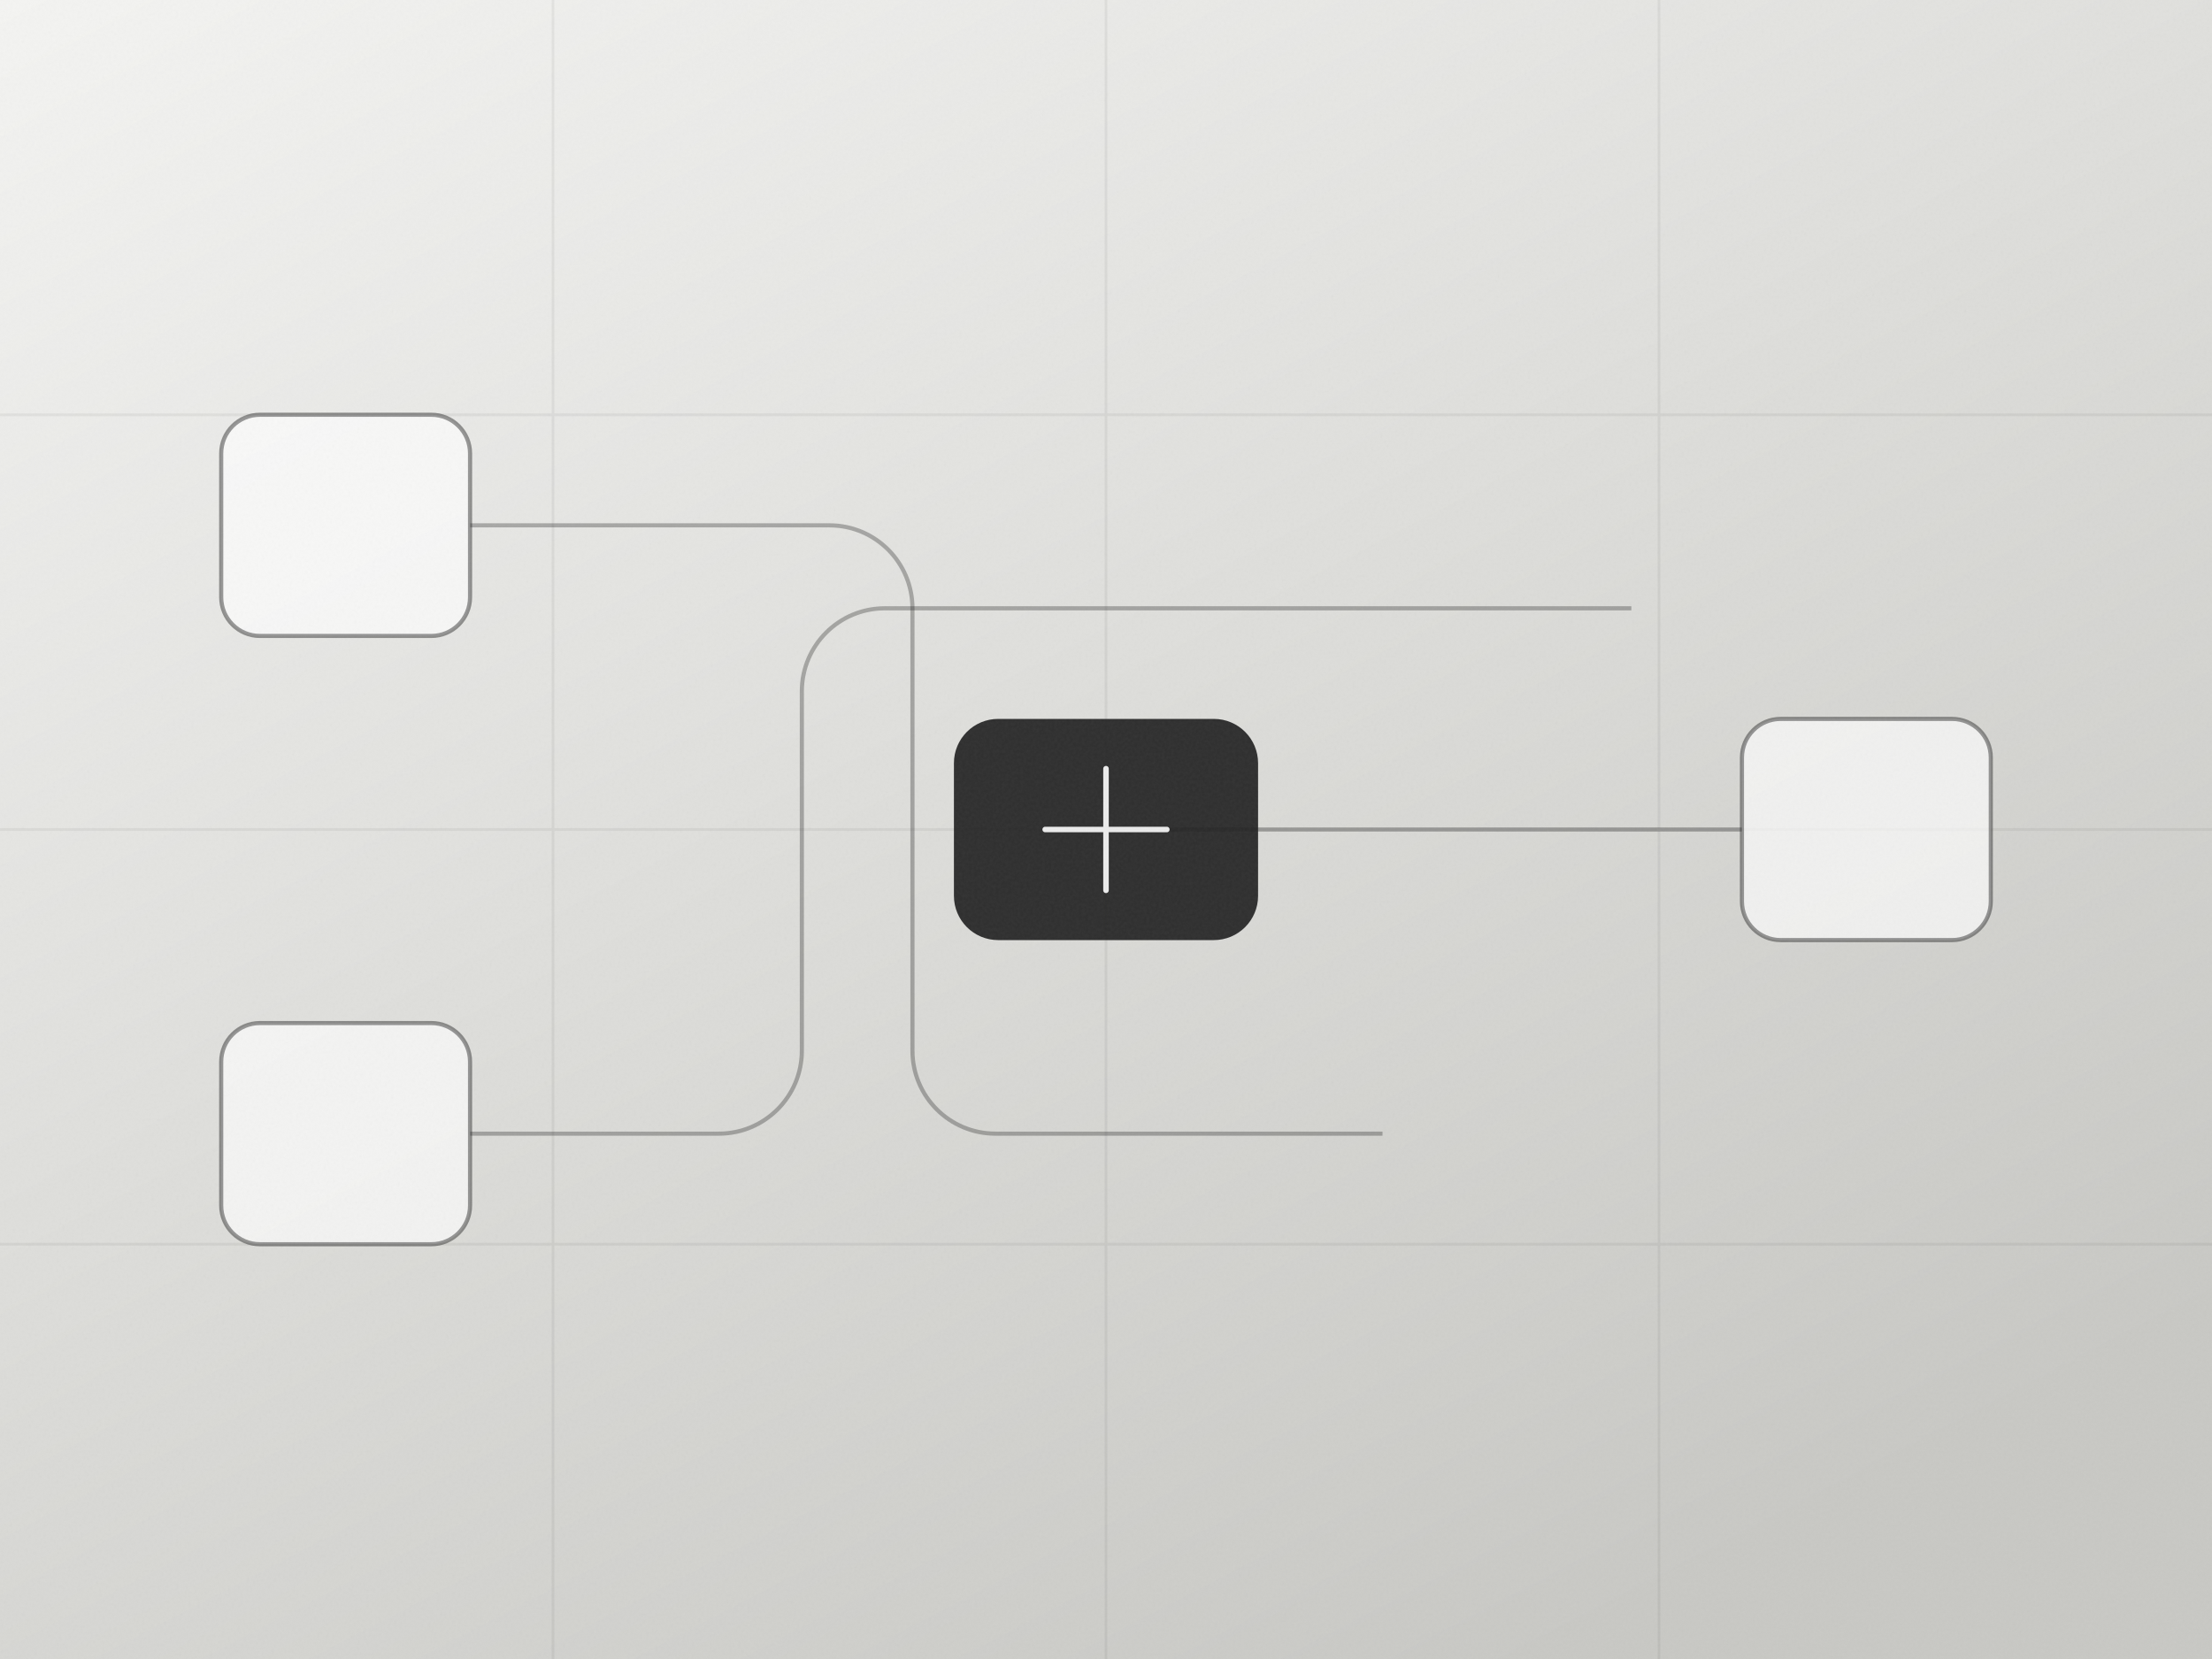
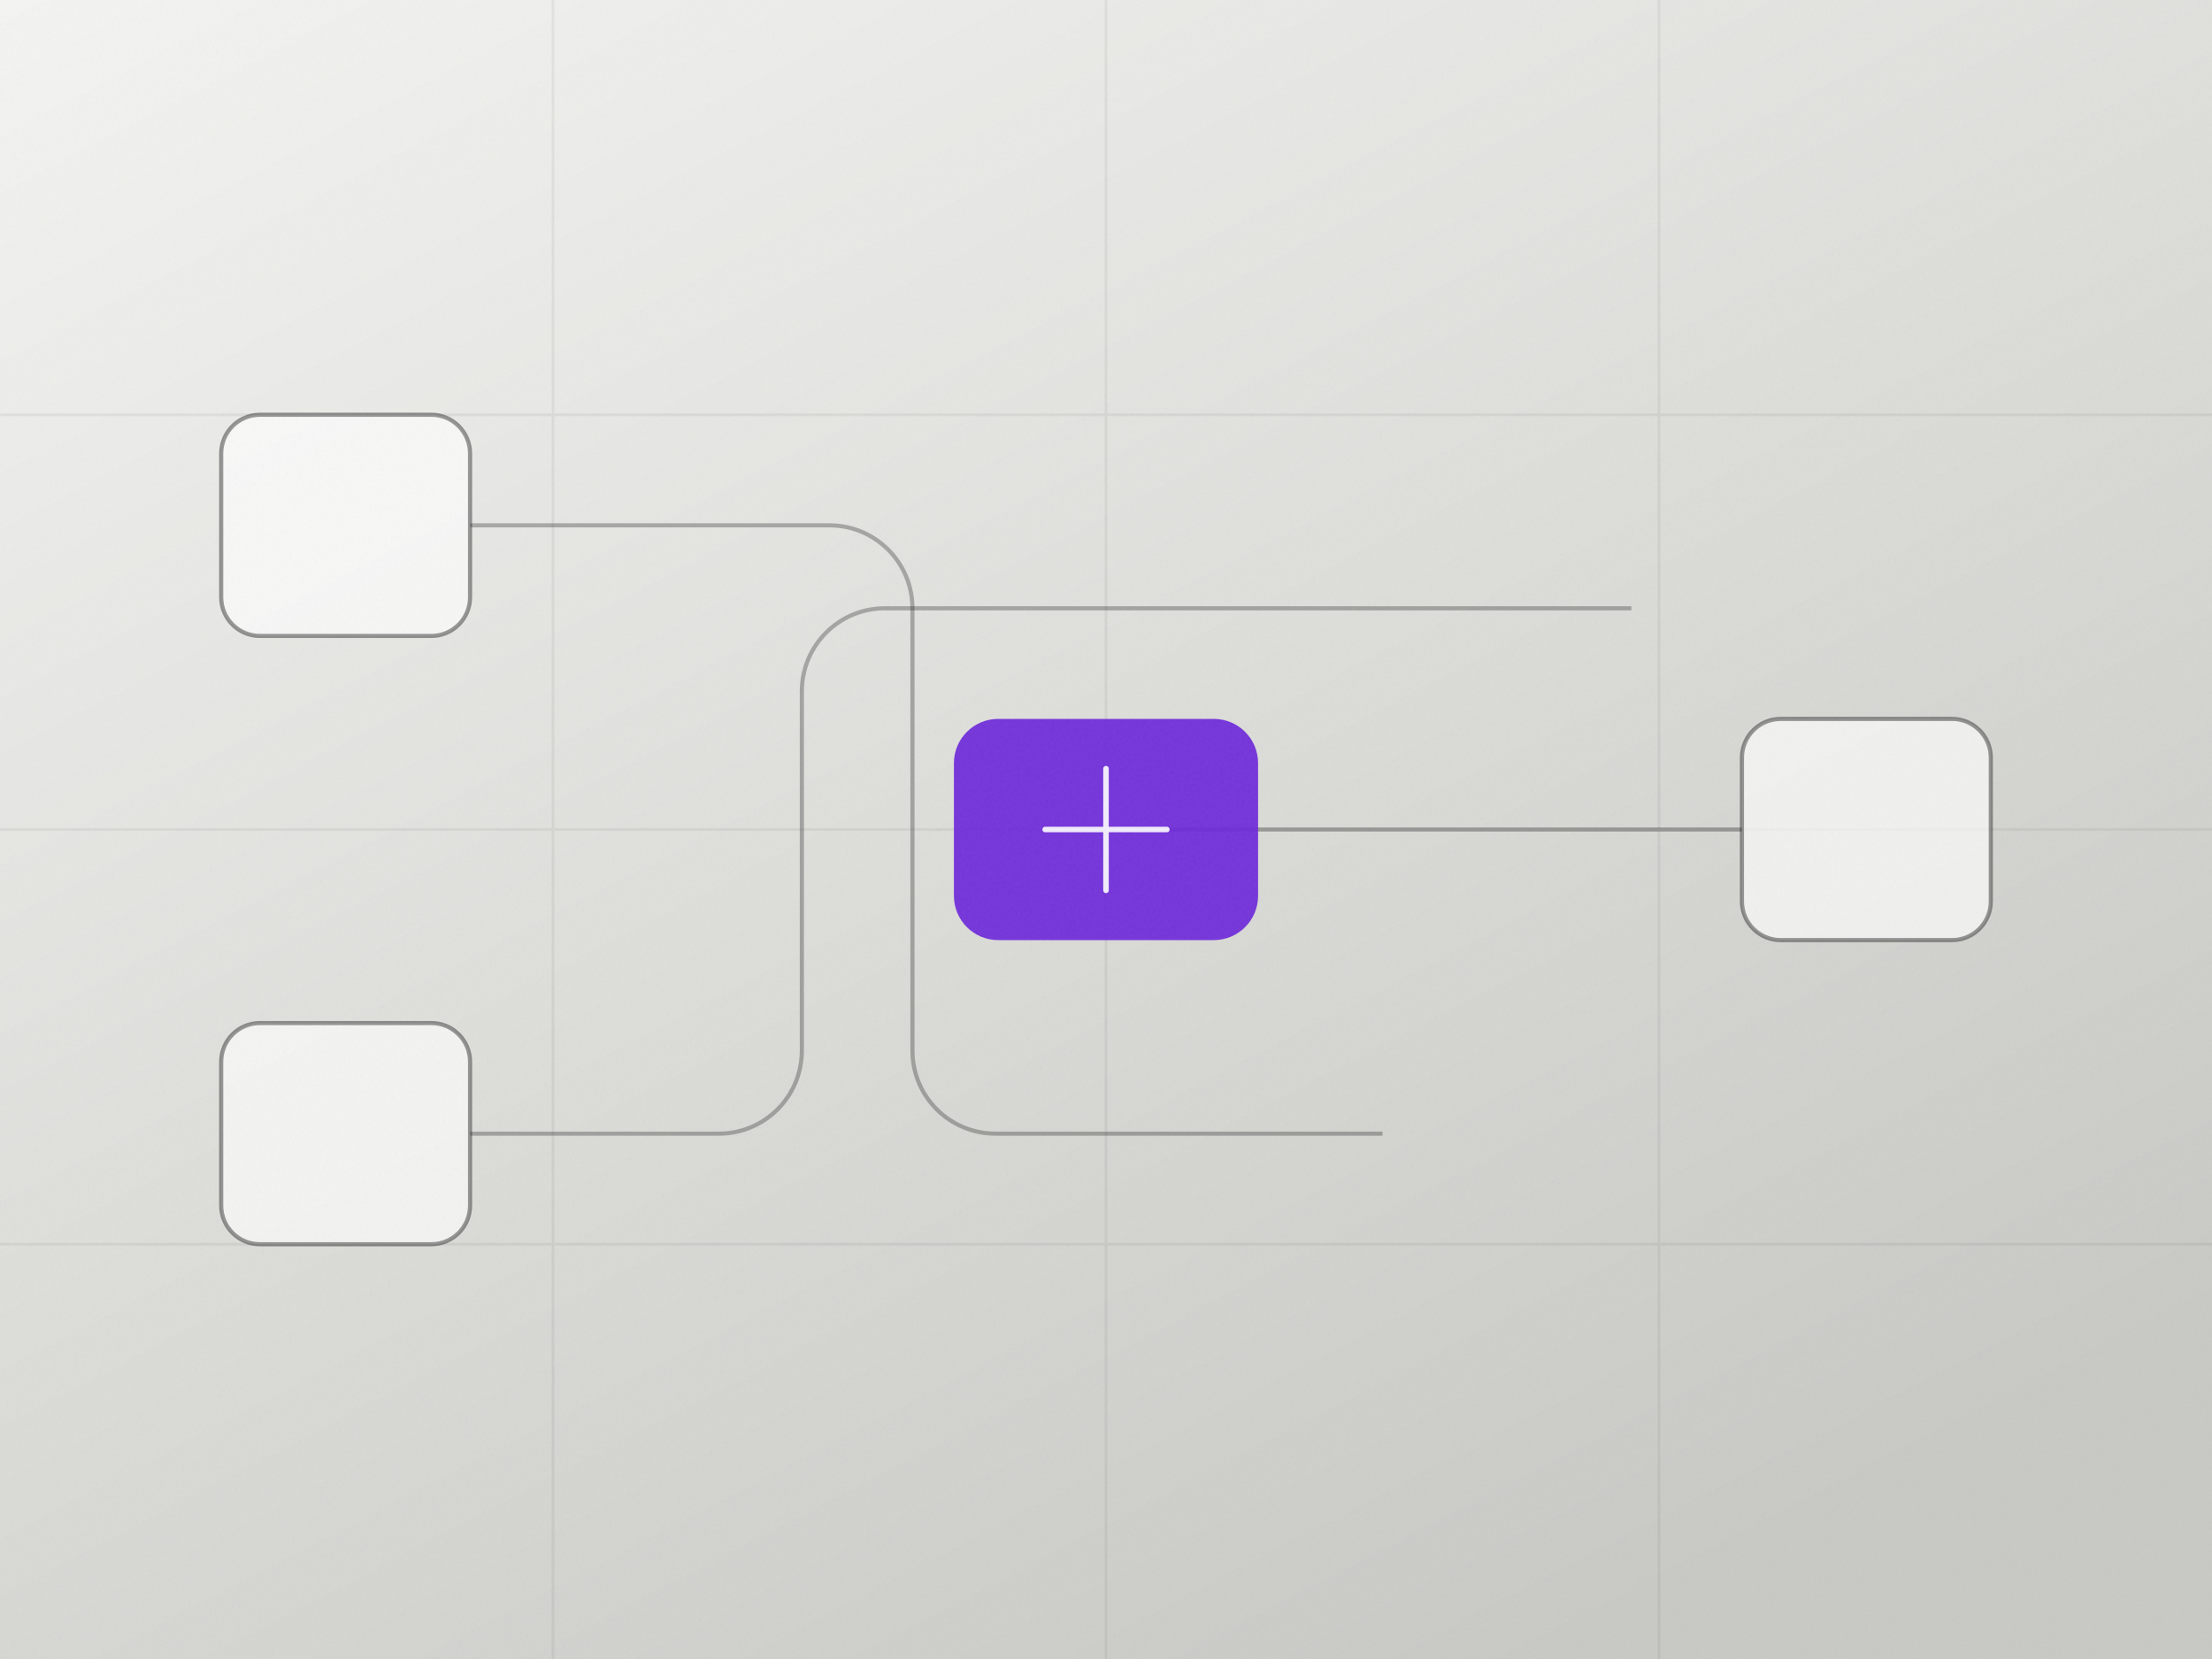
<svg xmlns="http://www.w3.org/2000/svg" viewBox="0 0 800 600" width="800" height="600" role="img" aria-label="Composition abstraite : outils reliés entre eux">
  <defs>
    <linearGradient id="g1" x1="0" y1="0" x2=".7" y2="1">
      <stop offset="0%" stop-color="#F4F4F2" />
      <stop offset="100%" stop-color="#C8C8C4" />
    </linearGradient>
    <filter id="n1" x="0" y="0" width="100%" height="100%">
      <feTurbulence type="fractalNoise" baseFrequency="0.9" numOctaves="3" stitchTiles="stitch" />
      <feColorMatrix type="saturate" values="0" />
    </filter>
    <clipPath id="c1">
      <rect width="800" height="600" />
    </clipPath>
  </defs>
  <g clip-path="url(#c1)">
    <rect width="800" height="600" fill="url(#g1)" />
    <g stroke="#212121" stroke-opacity=".06" stroke-width="1">
      <path d="M0 150h800M0 300h800M0 450h800M200 0v600M400 0v600M600 0v600" />
    </g>
    <g fill="none" stroke="#212121" stroke-opacity=".32" stroke-width="1.5">
      <path d="M170 190h130a30 30 0 0 1 30 30v160a30 30 0 0 0 30 30h140" />
      <path d="M170 410h90a30 30 0 0 0 30-30V250a30 30 0 0 1 30-30h270" />
      <path d="M400 300h230" />
    </g>
    <g stroke="#212121" stroke-opacity=".45" stroke-width="1.5" fill="#FFFFFF" fill-opacity=".65">
      <rect x="80" y="150" width="90" height="80" rx="14" />
      <rect x="80" y="370" width="90" height="80" rx="14" />
      <rect x="630" y="260" width="90" height="80" rx="14" />
    </g>
-     <rect x="345" y="260" width="110" height="80" rx="16" fill="#212121" fill-opacity=".92" />
+     <rect x="345" y="260" width="110" height="80" rx="16" fill="#6D28D9" fill-opacity=".92" />
    <g stroke="#FFFFFF" stroke-opacity=".9" stroke-width="2" fill="none" stroke-linecap="round">
      <path d="M378 300h44M400 278v44" />
    </g>
    <rect width="800" height="600" filter="url(#n1)" opacity=".05" />
  </g>
</svg>
